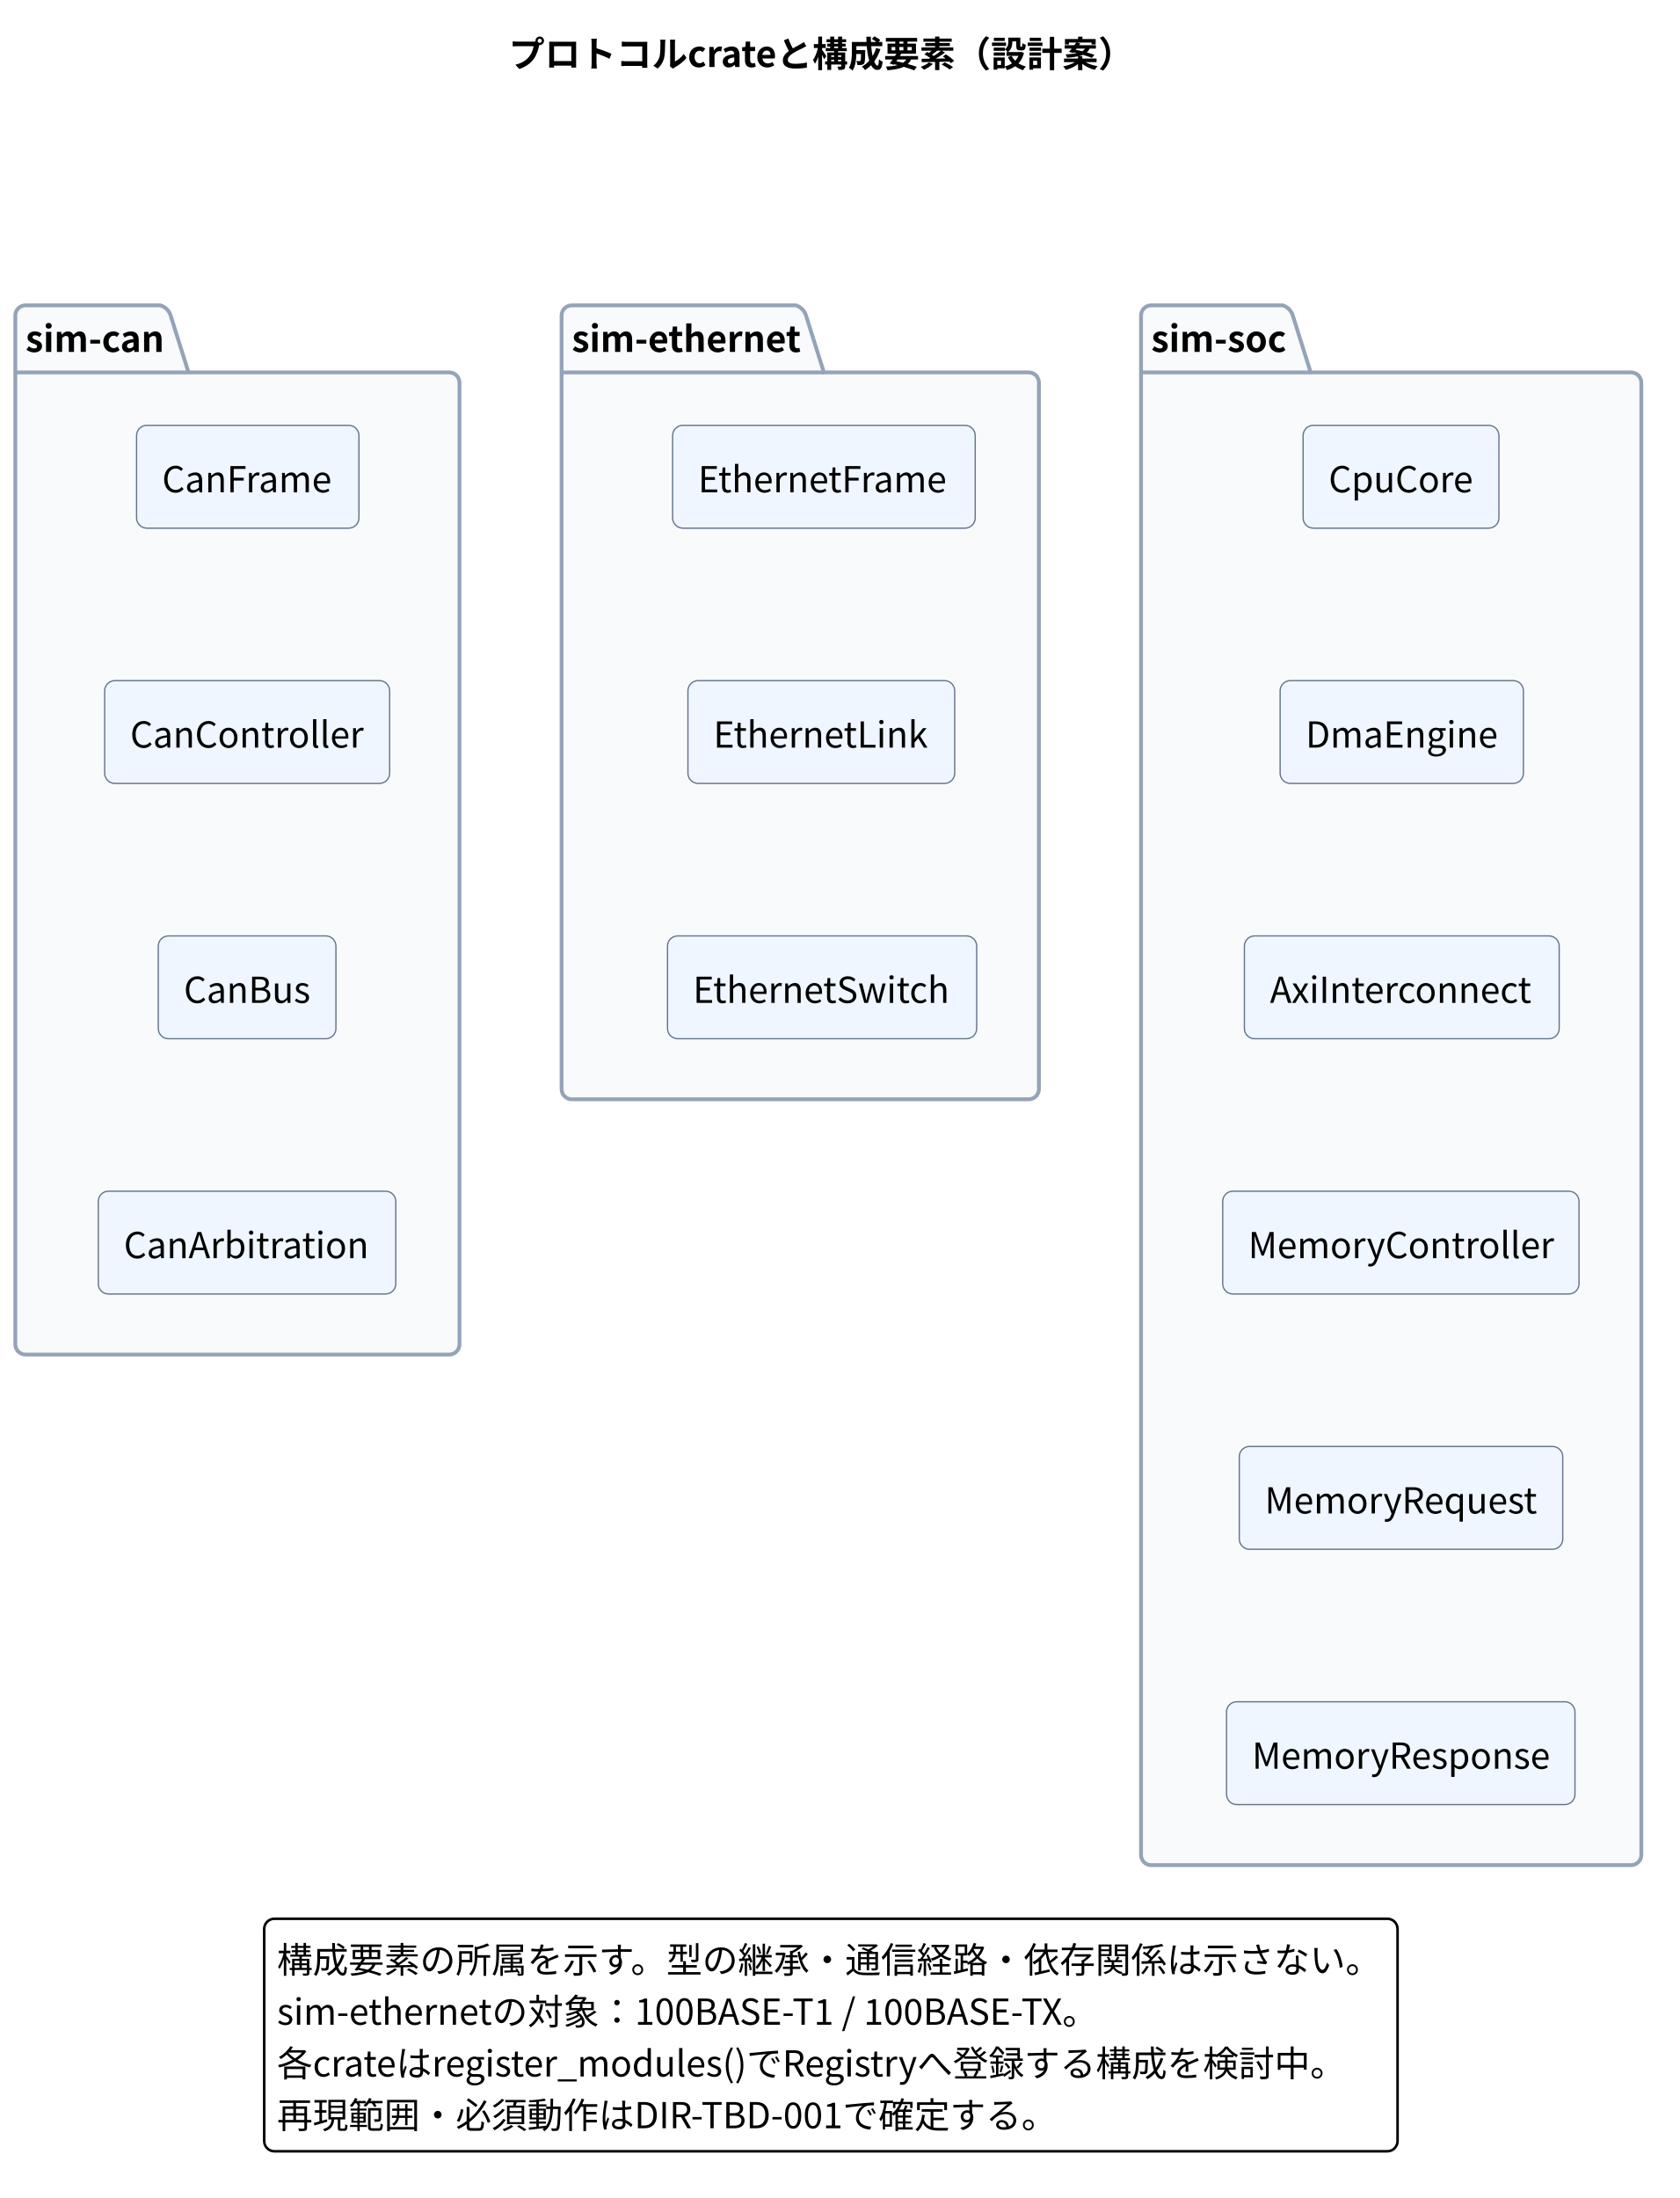
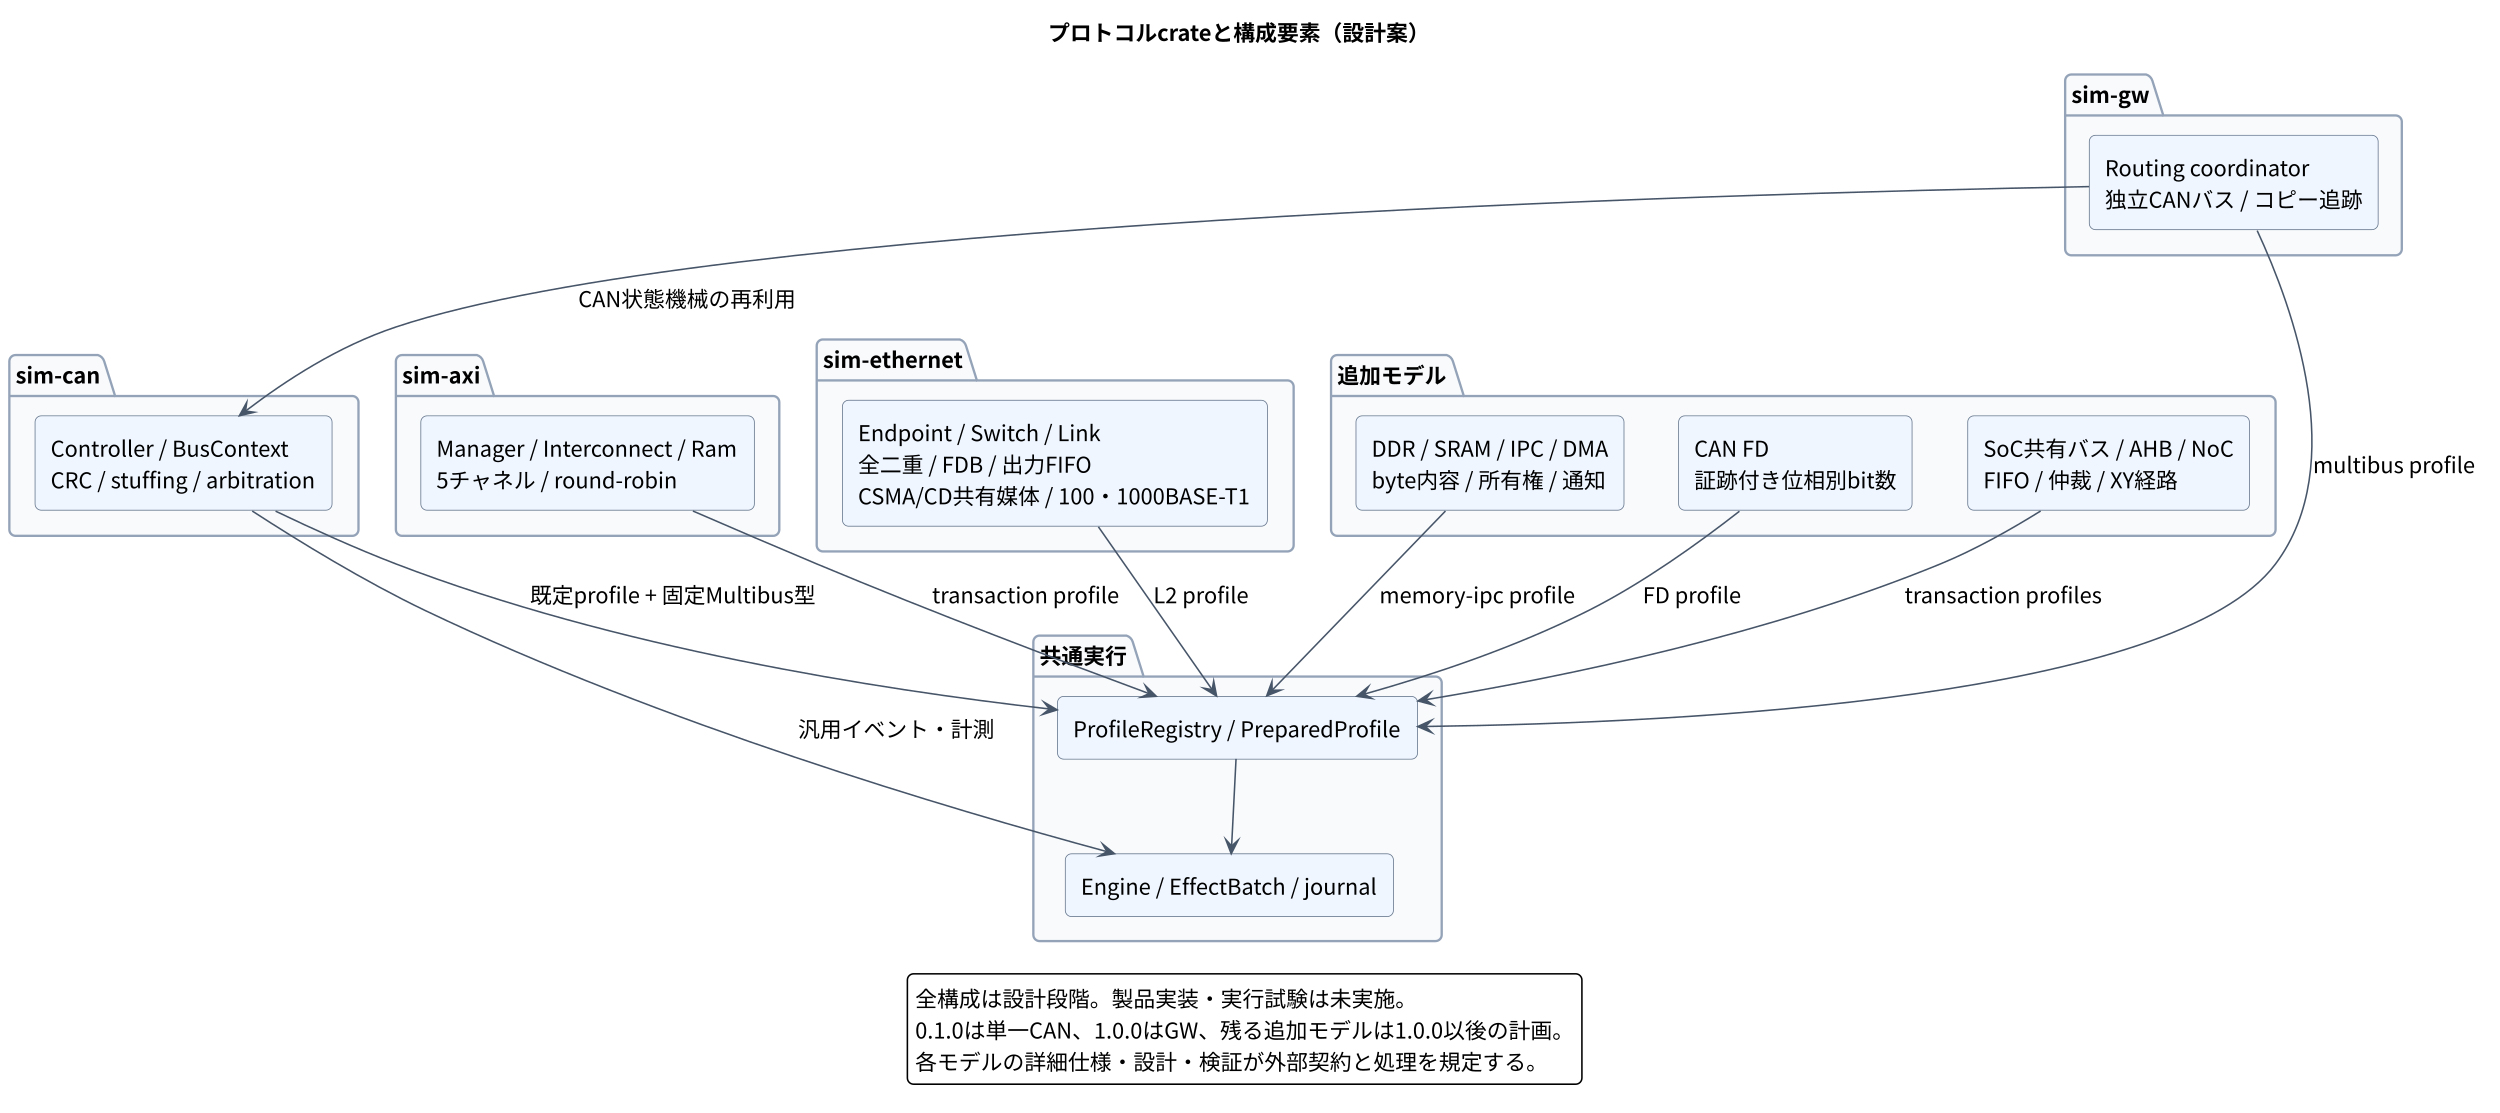
- <svg xmlns="http://www.w3.org/2000/svg" version="1.1" data-diagram-type="DESCRIPTION" style="width:658px;height:861px;background:#FFFFFF;" width="658px" height="861px" viewBox="0 0 658 861" zoomAndPan="magnify" preserveAspectRatio="none" contentStyleType="text/css">
+ <svg xmlns="http://www.w3.org/2000/svg" version="1.1" data-diagram-type="DESCRIPTION" style="width:1604px;height:714px;background:#FFFFFF;" width="1604px" height="714px" viewBox="0 0 1604 714" zoomAndPan="magnify" preserveAspectRatio="none" contentStyleType="text/css">
  <defs />
  <g font-family="sans-serif" lengthAdjust="spacing">
    <g class="title" data-source-line="25">
-       <text x="199.382" y="26.24" fill="#000" font-size="14" textLength="252.237" font-weight="700" font-family="Noto Sans CJK JP">プロトコルcrateと構成要素（設計案）</text>
+       <text x="672.447" y="26.24" fill="#000" font-size="14" textLength="252.237" font-weight="700" font-family="Noto Sans CJK JP">プロトコルcrateと構成要素（設計案）</text>
    </g>
-     <g class="cluster" data-qualified-name="can" id="ent0001" data-source-line="28">
-       <path d="M10,119.612 L62.848,119.612 A6,6 0 0 1 66.848,123.612 L73.848,145.884 L176,145.884 A4,4 0 0 1 180,149.884 L180,526.612 A4,4 0 0 1 176,530.612 L10,530.612 A4,4 0 0 1 6,526.612 L6,123.612 A4,4 0 0 1 10,119.612" style="stroke:#94A3B8;stroke-width:1.5;" fill="#F8FAFC" />
-       <line x1="6" y1="145.884" x2="73.848" y2="145.884" style="stroke:#94A3B8;stroke-width:1.5;" />
-       <text x="10" y="137.852" fill="#000" font-size="14" textLength="54.848" font-weight="700" font-family="Noto Sans CJK JP">sim-can</text>
+     <g class="cluster" data-qualified-name="...." id="ent0001" data-source-line="28">
+       <path d="M667,407.804 L722.75,407.804 A6,6 0 0 1 726.75,411.804 L733.75,434.076 L921,434.076 A4,4 0 0 1 925,438.076 L925,599.804 A4,4 0 0 1 921,603.804 L667,603.804 A4,4 0 0 1 663,599.804 L663,411.804 A4,4 0 0 1 667,407.804" style="stroke:#94A3B8;stroke-width:1.5;" fill="#F8FAFC" />
+       <line x1="663" y1="434.076" x2="733.75" y2="434.076" style="stroke:#94A3B8;stroke-width:1.5;" />
+       <text x="667" y="426.044" fill="#000" font-size="14" textLength="57.75" font-weight="700" font-family="Noto Sans CJK JP">共通実行</text>
    </g>
-     <g class="cluster" data-qualified-name="ethernet" id="ent0009" data-source-line="37">
-       <path d="M224,119.612 L311.768,119.612 A6,6 0 0 1 315.768,123.612 L322.768,145.884 L403,145.884 A4,4 0 0 1 407,149.884 L407,426.612 A4,4 0 0 1 403,430.612 L224,430.612 A4,4 0 0 1 220,426.612 L220,123.612 A4,4 0 0 1 224,119.612" style="stroke:#94A3B8;stroke-width:1.5;" fill="#F8FAFC" />
-       <line x1="220" y1="145.884" x2="322.768" y2="145.884" style="stroke:#94A3B8;stroke-width:1.5;" />
-       <text x="224" y="137.852" fill="#000" font-size="14" textLength="89.768" font-weight="700" font-family="Noto Sans CJK JP">sim-ethernet</text>
+     <g class="cluster" data-qualified-name="sim-can" id="ent0005" data-source-line="33">
+       <path d="M10,227.804 L62.848,227.804 A6,6 0 0 1 66.848,231.804 L73.848,254.076 L226,254.076 A4,4 0 0 1 230,258.076 L230,339.804 A4,4 0 0 1 226,343.804 L10,343.804 A4,4 0 0 1 6,339.804 L6,231.804 A4,4 0 0 1 10,227.804" style="stroke:#94A3B8;stroke-width:1.5;" fill="#F8FAFC" />
+       <line x1="6" y1="254.076" x2="73.848" y2="254.076" style="stroke:#94A3B8;stroke-width:1.5;" />
+       <text x="10" y="246.044" fill="#000" font-size="14" textLength="54.848" font-weight="700" font-family="Noto Sans CJK JP">sim-can</text>
    </g>
-     <g class="cluster" data-qualified-name="soc" id="ent0015" data-source-line="44">
-       <path d="M451,119.612 L502.462,119.612 A6,6 0 0 1 506.462,123.612 L513.462,145.884 L639,145.884 A4,4 0 0 1 643,149.884 L643,726.612 A4,4 0 0 1 639,730.612 L451,730.612 A4,4 0 0 1 447,726.612 L447,123.612 A4,4 0 0 1 451,119.612" style="stroke:#94A3B8;stroke-width:1.5;" fill="#F8FAFC" />
-       <line x1="447" y1="145.884" x2="513.462" y2="145.884" style="stroke:#94A3B8;stroke-width:1.5;" />
-       <text x="451" y="137.852" fill="#000" font-size="14" textLength="53.462" font-weight="700" font-family="Noto Sans CJK JP">sim-soc</text>
+     <g class="cluster" data-qualified-name="sim-gw" id="ent0007" data-source-line="36">
+       <path d="M1329,47.804 L1376.973,47.804 A6,6 0 0 1 1380.973,51.804 L1387.973,74.076 L1537,74.076 A4,4 0 0 1 1541,78.076 L1541,159.804 A4,4 0 0 1 1537,163.804 L1329,163.804 A4,4 0 0 1 1325,159.804 L1325,51.804 A4,4 0 0 1 1329,47.804" style="stroke:#94A3B8;stroke-width:1.5;" fill="#F8FAFC" />
+       <line x1="1325" y1="74.076" x2="1387.973" y2="74.076" style="stroke:#94A3B8;stroke-width:1.5;" />
+       <text x="1329" y="66.044" fill="#000" font-size="14" textLength="49.973" font-weight="700" font-family="Noto Sans CJK JP">sim-gw</text>
    </g>
-     <g class="entity" data-qualified-name="can.canframe" id="ent0002" data-source-line="29">
-       <rect x="53.5" y="166.612" width="87.116" height="40.272" fill="#EFF6FF" style="stroke:#64748B;stroke-width:0.5;" rx="4" ry="4" />
-       <text x="63.5" y="192.852" fill="#000" font-size="14" textLength="67.116" font-family="Noto Sans CJK JP">CanFrame</text>
+     <g class="cluster" data-qualified-name="sim-axi" id="ent0009" data-source-line="39">
+       <path d="M258,227.804 L305.99,227.804 A6,6 0 0 1 309.99,231.804 L316.99,254.076 L496,254.076 A4,4 0 0 1 500,258.076 L500,339.804 A4,4 0 0 1 496,343.804 L258,343.804 A4,4 0 0 1 254,339.804 L254,231.804 A4,4 0 0 1 258,227.804" style="stroke:#94A3B8;stroke-width:1.5;" fill="#F8FAFC" />
+       <line x1="254" y1="254.076" x2="316.99" y2="254.076" style="stroke:#94A3B8;stroke-width:1.5;" />
+       <text x="258" y="246.044" fill="#000" font-size="14" textLength="49.99" font-weight="700" font-family="Noto Sans CJK JP">sim-axi</text>
    </g>
-     <g class="entity" data-qualified-name="can.cancontroller" id="ent0003" data-source-line="30">
-       <rect x="41" y="266.612" width="111.644" height="40.272" fill="#EFF6FF" style="stroke:#64748B;stroke-width:0.5;" rx="4" ry="4" />
-       <text x="51" y="292.852" fill="#000" font-size="14" textLength="91.644" font-family="Noto Sans CJK JP">CanController</text>
+     <g class="cluster" data-qualified-name="sim-ethernet" id="ent0011" data-source-line="42">
+       <path d="M528,217.804 L615.768,217.804 A6,6 0 0 1 619.768,221.804 L626.768,244.076 L826,244.076 A4,4 0 0 1 830,248.076 L830,349.804 A4,4 0 0 1 826,353.804 L528,353.804 A4,4 0 0 1 524,349.804 L524,221.804 A4,4 0 0 1 528,217.804" style="stroke:#94A3B8;stroke-width:1.5;" fill="#F8FAFC" />
+       <line x1="524" y1="244.076" x2="626.768" y2="244.076" style="stroke:#94A3B8;stroke-width:1.5;" />
+       <text x="528" y="236.044" fill="#000" font-size="14" textLength="89.768" font-weight="700" font-family="Noto Sans CJK JP">sim-ethernet</text>
    </g>
-     <g class="entity" data-qualified-name="can.canbus" id="ent0004" data-source-line="31">
-       <rect x="62" y="366.612" width="69.602" height="40.272" fill="#EFF6FF" style="stroke:#64748B;stroke-width:0.5;" rx="4" ry="4" />
-       <text x="72" y="392.852" fill="#000" font-size="14" textLength="49.602" font-family="Noto Sans CJK JP">CanBus</text>
+     <g class="cluster" data-qualified-name="....." id="ent0013" data-source-line="45">
+       <path d="M858,227.804 L928.187,227.804 A6,6 0 0 1 932.187,231.804 L939.187,254.076 L1456,254.076 A4,4 0 0 1 1460,258.076 L1460,339.804 A4,4 0 0 1 1456,343.804 L858,343.804 A4,4 0 0 1 854,339.804 L854,231.804 A4,4 0 0 1 858,227.804" style="stroke:#94A3B8;stroke-width:1.5;" fill="#F8FAFC" />
+       <line x1="854" y1="254.076" x2="939.187" y2="254.076" style="stroke:#94A3B8;stroke-width:1.5;" />
+       <text x="858" y="246.044" fill="#000" font-size="14" textLength="72.187" font-weight="700" font-family="Noto Sans CJK JP">追加モデル</text>
    </g>
-     <g class="entity" data-qualified-name="can.canarbitration" id="ent0005" data-source-line="32">
-       <rect x="38.5" y="466.612" width="116.544" height="40.272" fill="#EFF6FF" style="stroke:#64748B;stroke-width:0.5;" rx="4" ry="4" />
-       <text x="48.5" y="492.852" fill="#000" font-size="14" textLength="96.544" font-family="Noto Sans CJK JP">CanArbitration</text>
+     <g class="entity" data-qualified-name=".....registry" id="ent0002" data-source-line="29">
+       <rect x="678.5" y="446.804" width="231.007" height="40.272" fill="#EFF6FF" style="stroke:#64748B;stroke-width:0.5;" rx="4" ry="4" />
+       <text x="688.5" y="473.044" fill="#000" font-size="14" textLength="211.007" font-family="Noto Sans CJK JP">ProfileRegistry / PreparedProfile</text>
    </g>
-     <g class="entity" data-qualified-name="ethernet.ethframe" id="ent0010" data-source-line="38">
-       <rect x="263.5" y="166.612" width="118.546" height="40.272" fill="#EFF6FF" style="stroke:#64748B;stroke-width:0.5;" rx="4" ry="4" />
-       <text x="273.5" y="192.852" fill="#000" font-size="14" textLength="98.546" font-family="Noto Sans CJK JP">EthernetFrame</text>
+     <g class="entity" data-qualified-name=".....engine" id="ent0003" data-source-line="30">
+       <rect x="683.5" y="547.804" width="210.525" height="40.272" fill="#EFF6FF" style="stroke:#64748B;stroke-width:0.5;" rx="4" ry="4" />
+       <text x="693.5" y="574.044" fill="#000" font-size="14" textLength="190.525" font-family="Noto Sans CJK JP">Engine / EffectBatch / journal</text>
    </g>
-     <g class="entity" data-qualified-name="ethernet.ethlink" id="ent0011" data-source-line="39">
-       <rect x="269.5" y="266.612" width="104.504" height="40.272" fill="#EFF6FF" style="stroke:#64748B;stroke-width:0.5;" rx="4" ry="4" />
-       <text x="279.5" y="292.852" fill="#000" font-size="14" textLength="84.504" font-family="Noto Sans CJK JP">EthernetLink</text>
+     <g class="entity" data-qualified-name="sim-can.can" id="ent0006" data-source-line="34">
+       <rect x="22.5" y="266.804" width="190.547" height="60.544" fill="#EFF6FF" style="stroke:#64748B;stroke-width:0.5;" rx="4" ry="4" />
+       <text x="32.5" y="293.044" fill="#000" font-size="14" textLength="153.537" font-family="Noto Sans CJK JP">Controller / BusContext</text>
+       <text x="32.5" y="313.316" fill="#000" font-size="14" textLength="170.547" font-family="Noto Sans CJK JP">CRC / stuffing / arbitration</text>
    </g>
-     <g class="entity" data-qualified-name="ethernet.ethswitch" id="ent0012" data-source-line="40">
-       <rect x="261.5" y="366.612" width="121.122" height="40.272" fill="#EFF6FF" style="stroke:#64748B;stroke-width:0.5;" rx="4" ry="4" />
-       <text x="271.5" y="392.852" fill="#000" font-size="14" textLength="101.122" font-family="Noto Sans CJK JP">EthernetSwitch</text>
+     <g class="entity" data-qualified-name="sim-gw.gw" id="ent0008" data-source-line="37">
+       <rect x="1340.5" y="86.804" width="185.325" height="60.544" fill="#EFF6FF" style="stroke:#64748B;stroke-width:0.5;" rx="4" ry="4" />
+       <text x="1350.5" y="113.044" fill="#000" font-size="14" textLength="132.257" font-family="Noto Sans CJK JP">Routing coordinator</text>
+       <text x="1350.5" y="133.316" fill="#000" font-size="14" textLength="165.325" font-family="Noto Sans CJK JP">独立CANバス / コピー追跡</text>
    </g>
-     <g class="entity" data-qualified-name="soc.cpu" id="ent0016" data-source-line="45">
-       <rect x="510.5" y="166.612" width="76.714" height="40.272" fill="#EFF6FF" style="stroke:#64748B;stroke-width:0.5;" rx="4" ry="4" />
-       <text x="520.5" y="192.852" fill="#000" font-size="14" textLength="56.714" font-family="Noto Sans CJK JP">CpuCore</text>
+     <g class="entity" data-qualified-name="sim-axi.axi" id="ent0010" data-source-line="40">
+       <rect x="270" y="266.804" width="213.997" height="60.544" fill="#EFF6FF" style="stroke:#64748B;stroke-width:0.5;" rx="4" ry="4" />
+       <text x="280" y="293.044" fill="#000" font-size="14" textLength="193.997" font-family="Noto Sans CJK JP">Manager / Interconnect / Ram</text>
+       <text x="280" y="313.316" fill="#000" font-size="14" textLength="154.979" font-family="Noto Sans CJK JP">5チャネル / round-robin</text>
    </g>
-     <g class="entity" data-qualified-name="soc.dma" id="ent0017" data-source-line="46">
-       <rect x="501.5" y="266.612" width="95.306" height="40.272" fill="#EFF6FF" style="stroke:#64748B;stroke-width:0.5;" rx="4" ry="4" />
-       <text x="511.5" y="292.852" fill="#000" font-size="14" textLength="75.306" font-family="Noto Sans CJK JP">DmaEngine</text>
+     <g class="entity" data-qualified-name="sim-ethernet.ethernet" id="ent0012" data-source-line="43">
+       <rect x="540.5" y="256.804" width="272.671" height="80.816" fill="#EFF6FF" style="stroke:#64748B;stroke-width:0.5;" rx="4" ry="4" />
+       <text x="550.5" y="283.044" fill="#000" font-size="14" textLength="155.875" font-family="Noto Sans CJK JP">Endpoint / Switch / Link</text>
+       <text x="550.5" y="303.316" fill="#000" font-size="14" textLength="150.023" font-family="Noto Sans CJK JP">全二重 / FDB / 出力FIFO</text>
+       <text x="550.5" y="323.588" fill="#000" font-size="14" textLength="252.671" font-family="Noto Sans CJK JP">CSMA/CD共有媒体 / 100・1000BASE-T1</text>
    </g>
-     <g class="entity" data-qualified-name="soc.axi" id="ent0018" data-source-line="47">
-       <rect x="487.5" y="366.612" width="123.32" height="40.272" fill="#EFF6FF" style="stroke:#64748B;stroke-width:0.5;" rx="4" ry="4" />
-       <text x="497.5" y="392.852" fill="#000" font-size="14" textLength="103.32" font-family="Noto Sans CJK JP">AxiInterconnect</text>
+     <g class="entity" data-qualified-name="......fd" id="ent0014" data-source-line="46">
+       <rect x="1077" y="266.804" width="149.779" height="60.544" fill="#EFF6FF" style="stroke:#64748B;stroke-width:0.5;" rx="4" ry="4" />
+       <text x="1087" y="293.044" fill="#000" font-size="14" textLength="48.062" font-family="Noto Sans CJK JP">CAN FD</text>
+       <text x="1087" y="313.316" fill="#000" font-size="14" textLength="129.779" font-family="Noto Sans CJK JP">証跡付き位相別bit数</text>
    </g>
-     <g class="entity" data-qualified-name="soc.memory" id="ent0019" data-source-line="48">
-       <rect x="479" y="466.612" width="139.587" height="40.272" fill="#EFF6FF" style="stroke:#64748B;stroke-width:0.5;" rx="4" ry="4" />
-       <text x="489" y="492.852" fill="#000" font-size="14" textLength="119.587" font-family="Noto Sans CJK JP">MemoryController</text>
+     <g class="entity" data-qualified-name="......soc" id="ent0015" data-source-line="47">
+       <rect x="1262.5" y="266.804" width="180.719" height="60.544" fill="#EFF6FF" style="stroke:#64748B;stroke-width:0.5;" rx="4" ry="4" />
+       <text x="1272.5" y="293.044" fill="#000" font-size="14" textLength="160.719" font-family="Noto Sans CJK JP">SoC共有バス / AHB / NoC</text>
+       <text x="1272.5" y="313.316" fill="#000" font-size="14" textLength="124.921" font-family="Noto Sans CJK JP">FIFO / 仲裁 / XY経路</text>
    </g>
-     <g class="entity" data-qualified-name="soc.request" id="ent0020" data-source-line="49">
-       <rect x="485.5" y="566.612" width="126.708" height="40.272" fill="#EFF6FF" style="stroke:#64748B;stroke-width:0.5;" rx="4" ry="4" />
-       <text x="495.5" y="592.852" fill="#000" font-size="14" textLength="106.708" font-family="Noto Sans CJK JP">MemoryRequest</text>
+     <g class="entity" data-qualified-name="......memory" id="ent0016" data-source-line="48">
+       <rect x="870" y="266.804" width="171.955" height="60.544" fill="#EFF6FF" style="stroke:#64748B;stroke-width:0.5;" rx="4" ry="4" />
+       <text x="880" y="293.044" fill="#000" font-size="14" textLength="151.955" font-family="Noto Sans CJK JP">DDR / SRAM / IPC / DMA</text>
+       <text x="880" y="313.316" fill="#000" font-size="14" textLength="150.499" font-family="Noto Sans CJK JP">byte内容 / 所有権 / 通知</text>
    </g>
-     <g class="entity" data-qualified-name="soc.response" id="ent0021" data-source-line="50">
-       <rect x="480.5" y="666.612" width="136.508" height="40.272" fill="#EFF6FF" style="stroke:#64748B;stroke-width:0.5;" rx="4" ry="4" />
-       <text x="490.5" y="692.852" fill="#000" font-size="14" textLength="116.508" font-family="Noto Sans CJK JP">MemoryResponse</text>
+     <g class="link" data-entity-1="ent0002" data-entity-2="ent0003" id="lnk4" data-source-line="31" data-link-type="dependency">
+       <path d="M793.04,486.894 C792.15,504.424 791.104,525.27 790.214,542.78" style="stroke:#475569;stroke-width:1;" fill="none" id="registry-to-engine" />
+       <polygon points="789.96,547.774,794.412,538.989,790.214,542.78,786.422,538.582,789.96,547.774" fill="#475569" style="stroke:#475569;stroke-width:1;stroke-linejoin:miter;stroke-miterlimit:10;" />
+     </g>
+     <g class="link" data-entity-1="ent0014" data-entity-2="ent0002" id="lnk17" data-source-line="50" data-link-type="dependency">
+       <path d="M1116.02,328.014 C1090.26,348.154 1054.06,374.204 1019,391.804 C971.68,415.554 919.862,432.775 875.252,445.375" style="stroke:#475569;stroke-width:1;" fill="none" id="fd-to-registry" />
+       <polygon points="870.44,446.734,880.188,448.137,875.252,445.375,878.014,440.438,870.44,446.734" fill="#475569" style="stroke:#475569;stroke-width:1;stroke-linejoin:miter;stroke-miterlimit:10;" />
+       <text x="1054" y="387.044" fill="#000" font-size="14" textLength="63.224" font-family="Noto Sans CJK JP">FD profile</text>
+     </g>
+     <g class="link" data-entity-1="ent0015" data-entity-2="ent0002" id="lnk18" data-source-line="51" data-link-type="dependency">
+       <path d="M1309.28,327.844 C1290.19,339.724 1267.14,352.724 1245,361.804 C1135.53,406.704 1007.713,433.548 914.683,448.938" style="stroke:#475569;stroke-width:1;" fill="none" id="soc-to-registry" />
+       <polygon points="909.75,449.754,919.282,452.231,914.683,448.938,917.976,444.339,909.75,449.754" fill="#475569" style="stroke:#475569;stroke-width:1;stroke-linejoin:miter;stroke-miterlimit:10;" />
+       <text x="1222" y="387.044" fill="#000" font-size="14" textLength="127.273" font-family="Noto Sans CJK JP">transaction profiles</text>
+     </g>
+     <g class="link" data-entity-1="ent0016" data-entity-2="ent0002" id="lnk19" data-source-line="52" data-link-type="dependency">
+       <path d="M927.41,327.864 C894.35,362.054 844.346,413.75 816.186,442.87" style="stroke:#475569;stroke-width:1;" fill="none" id="memory-to-registry" />
+       <polygon points="812.71,446.464,821.842,442.775,816.186,442.87,816.091,437.214,812.71,446.464" fill="#475569" style="stroke:#475569;stroke-width:1;stroke-linejoin:miter;stroke-miterlimit:10;" />
+       <text x="885" y="387.044" fill="#000" font-size="14" textLength="125.285" font-family="Noto Sans CJK JP">memory-ipc profile</text>
+     </g>
+     <g class="link" data-entity-1="ent0006" data-entity-2="ent0002" id="lnk20" data-source-line="53" data-link-type="dependency">
+       <path d="M176.8,327.954 C200.47,339.304 228.22,351.894 254,361.804 C394.47,415.794 561.712,442.157 673.322,454.887" style="stroke:#475569;stroke-width:1;" fill="none" id="can-to-registry" />
+       <polygon points="678.29,455.454,669.801,450.46,673.322,454.887,668.895,458.408,678.29,455.454" fill="#475569" style="stroke:#475569;stroke-width:1;stroke-linejoin:miter;stroke-miterlimit:10;" />
+       <text x="340" y="387.044" fill="#000" font-size="14" textLength="183.441" font-family="Noto Sans CJK JP">既定profile + 固定Multibus型</text>
+     </g>
+     <g class="link" data-entity-1="ent0006" data-entity-2="ent0003" id="lnk21" data-source-line="54" data-link-type="dependency">
+       <path d="M161.83,327.874 C192.19,347.574 234.01,373.164 273,391.804 C424.06,464.014 608.074,518.726 710.244,546.416" style="stroke:#475569;stroke-width:1;" fill="none" id="can-to-engine" />
+       <polygon points="715.07,547.724,707.43,541.509,710.244,546.416,705.337,549.23,715.07,547.724" fill="#475569" style="stroke:#475569;stroke-width:1;stroke-linejoin:miter;stroke-miterlimit:10;" />
+       <text x="512" y="473.044" fill="#000" font-size="14" textLength="125.999" font-family="Noto Sans CJK JP">汎用イベント・計測</text>
+     </g>
+     <g class="link" data-entity-1="ent0008" data-entity-2="ent0006" id="lnk22" data-source-line="55" data-link-type="dependency">
+       <path d="M1340.36,119.724 C1098.9,124.324 455.08,142.724 254,209.804 C216.84,222.204 183.629,243.876 157.549,263.726" style="stroke:#475569;stroke-width:1;" fill="none" id="gw-to-can" />
+       <polygon points="153.57,266.754,163.154,264.486,157.549,263.726,158.309,258.12,153.57,266.754" fill="#475569" style="stroke:#475569;stroke-width:1;stroke-linejoin:miter;stroke-miterlimit:10;" />
+       <text x="371" y="197.044" fill="#000" font-size="14" textLength="139.565" font-family="Noto Sans CJK JP">CAN状態機械の再利用</text>
+     </g>
+     <g class="link" data-entity-1="ent0008" data-entity-2="ent0002" id="lnk23" data-source-line="56" data-link-type="dependency">
+       <path d="M1448.21,147.954 C1471.28,197.544 1507.65,298.124 1460,361.804 C1395.81,447.594 1087.66,463.797 914.58,466.107" style="stroke:#475569;stroke-width:1;" fill="none" id="gw-to-registry" />
+       <polygon points="909.58,466.174,918.633,470.053,914.58,466.107,918.526,462.054,909.58,466.174" fill="#475569" style="stroke:#475569;stroke-width:1;stroke-linejoin:miter;stroke-miterlimit:10;" />
+       <text x="1484" y="303.544" fill="#000" font-size="14" textLength="104.132" font-family="Noto Sans CJK JP">multibus profile</text>
+     </g>
+     <g class="link" data-entity-1="ent0010" data-entity-2="ent0002" id="lnk24" data-source-line="57" data-link-type="dependency">
+       <path d="M444.56,327.864 C469.47,338.674 497.97,350.904 524,361.804 C599.06,393.224 682.561,424.789 737.201,445.009" style="stroke:#475569;stroke-width:1;" fill="none" id="axi-to-registry" />
+       <polygon points="741.89,446.744,734.838,439.869,737.201,445.009,732.061,447.372,741.89,446.744" fill="#475569" style="stroke:#475569;stroke-width:1;stroke-linejoin:miter;stroke-miterlimit:10;" />
+       <text x="598" y="387.044" fill="#000" font-size="14" textLength="120.722" font-family="Noto Sans CJK JP">transaction profile</text>
+     </g>
+     <g class="link" data-entity-1="ent0012" data-entity-2="ent0002" id="lnk25" data-source-line="58" data-link-type="dependency">
+       <path d="M704.73,338.004 C728.65,372.244 759.306,416.135 777.716,442.485" style="stroke:#475569;stroke-width:1;" fill="none" id="ethernet-to-registry" />
+       <polygon points="780.58,446.584,778.704,436.915,777.716,442.485,772.146,441.497,780.58,446.584" fill="#475569" style="stroke:#475569;stroke-width:1;stroke-linejoin:miter;stroke-miterlimit:10;" />
+       <text x="740" y="387.044" fill="#000" font-size="14" textLength="61.236" font-family="Noto Sans CJK JP">L2 profile</text>
    </g>
    <g class="legend" data-source-line="59">
-       <rect x="103.501" y="751.612" width="443.998" height="91.088" fill="none" style="stroke:#000;stroke-width:1;" rx="4" ry="4" />
-       <text x="108.501" y="772.852" fill="#000" font-size="14" textLength="433.998" font-family="Noto Sans CJK JP">構成要素の所属を示す。型の継承・通信経路・依存関係は示さない。</text>
-       <text x="108.501" y="793.124" fill="#000" font-size="14" textLength="323.777" font-family="Noto Sans CJK JP">sim-ethernetの対象：100BASE-T1 / 100BASE-TX。</text>
-       <text x="108.501" y="813.396" fill="#000" font-size="14" textLength="420.586" font-family="Noto Sans CJK JP">各crateはregister_modules()でRegistryへ登録する構成を検討中。</text>
-       <text x="108.501" y="833.668" fill="#000" font-size="14" textLength="306.865" font-family="Noto Sans CJK JP">再現範囲・必須動作はDIR-TBD-001で確定する。</text>
+       <rect x="582.174" y="624.804" width="432.784" height="70.816" fill="none" style="stroke:#000;stroke-width:1;" rx="4" ry="4" />
+       <text x="587.174" y="646.044" fill="#000" font-size="14" textLength="321.999" font-family="Noto Sans CJK JP">全構成は設計段階。製品実装・実行試験は未実施。</text>
+       <text x="587.174" y="666.316" fill="#000" font-size="14" textLength="422.784" font-family="Noto Sans CJK JP">0.1.0は単一CAN、1.0.0はGW、残る追加モデルは1.0.0以後の計画。</text>
+       <text x="587.174" y="686.588" fill="#000" font-size="14" textLength="405.998" font-family="Noto Sans CJK JP">各モデルの詳細仕様・設計・検証が外部契約と処理を規定する。</text>
    </g>
  </g>
</svg>
